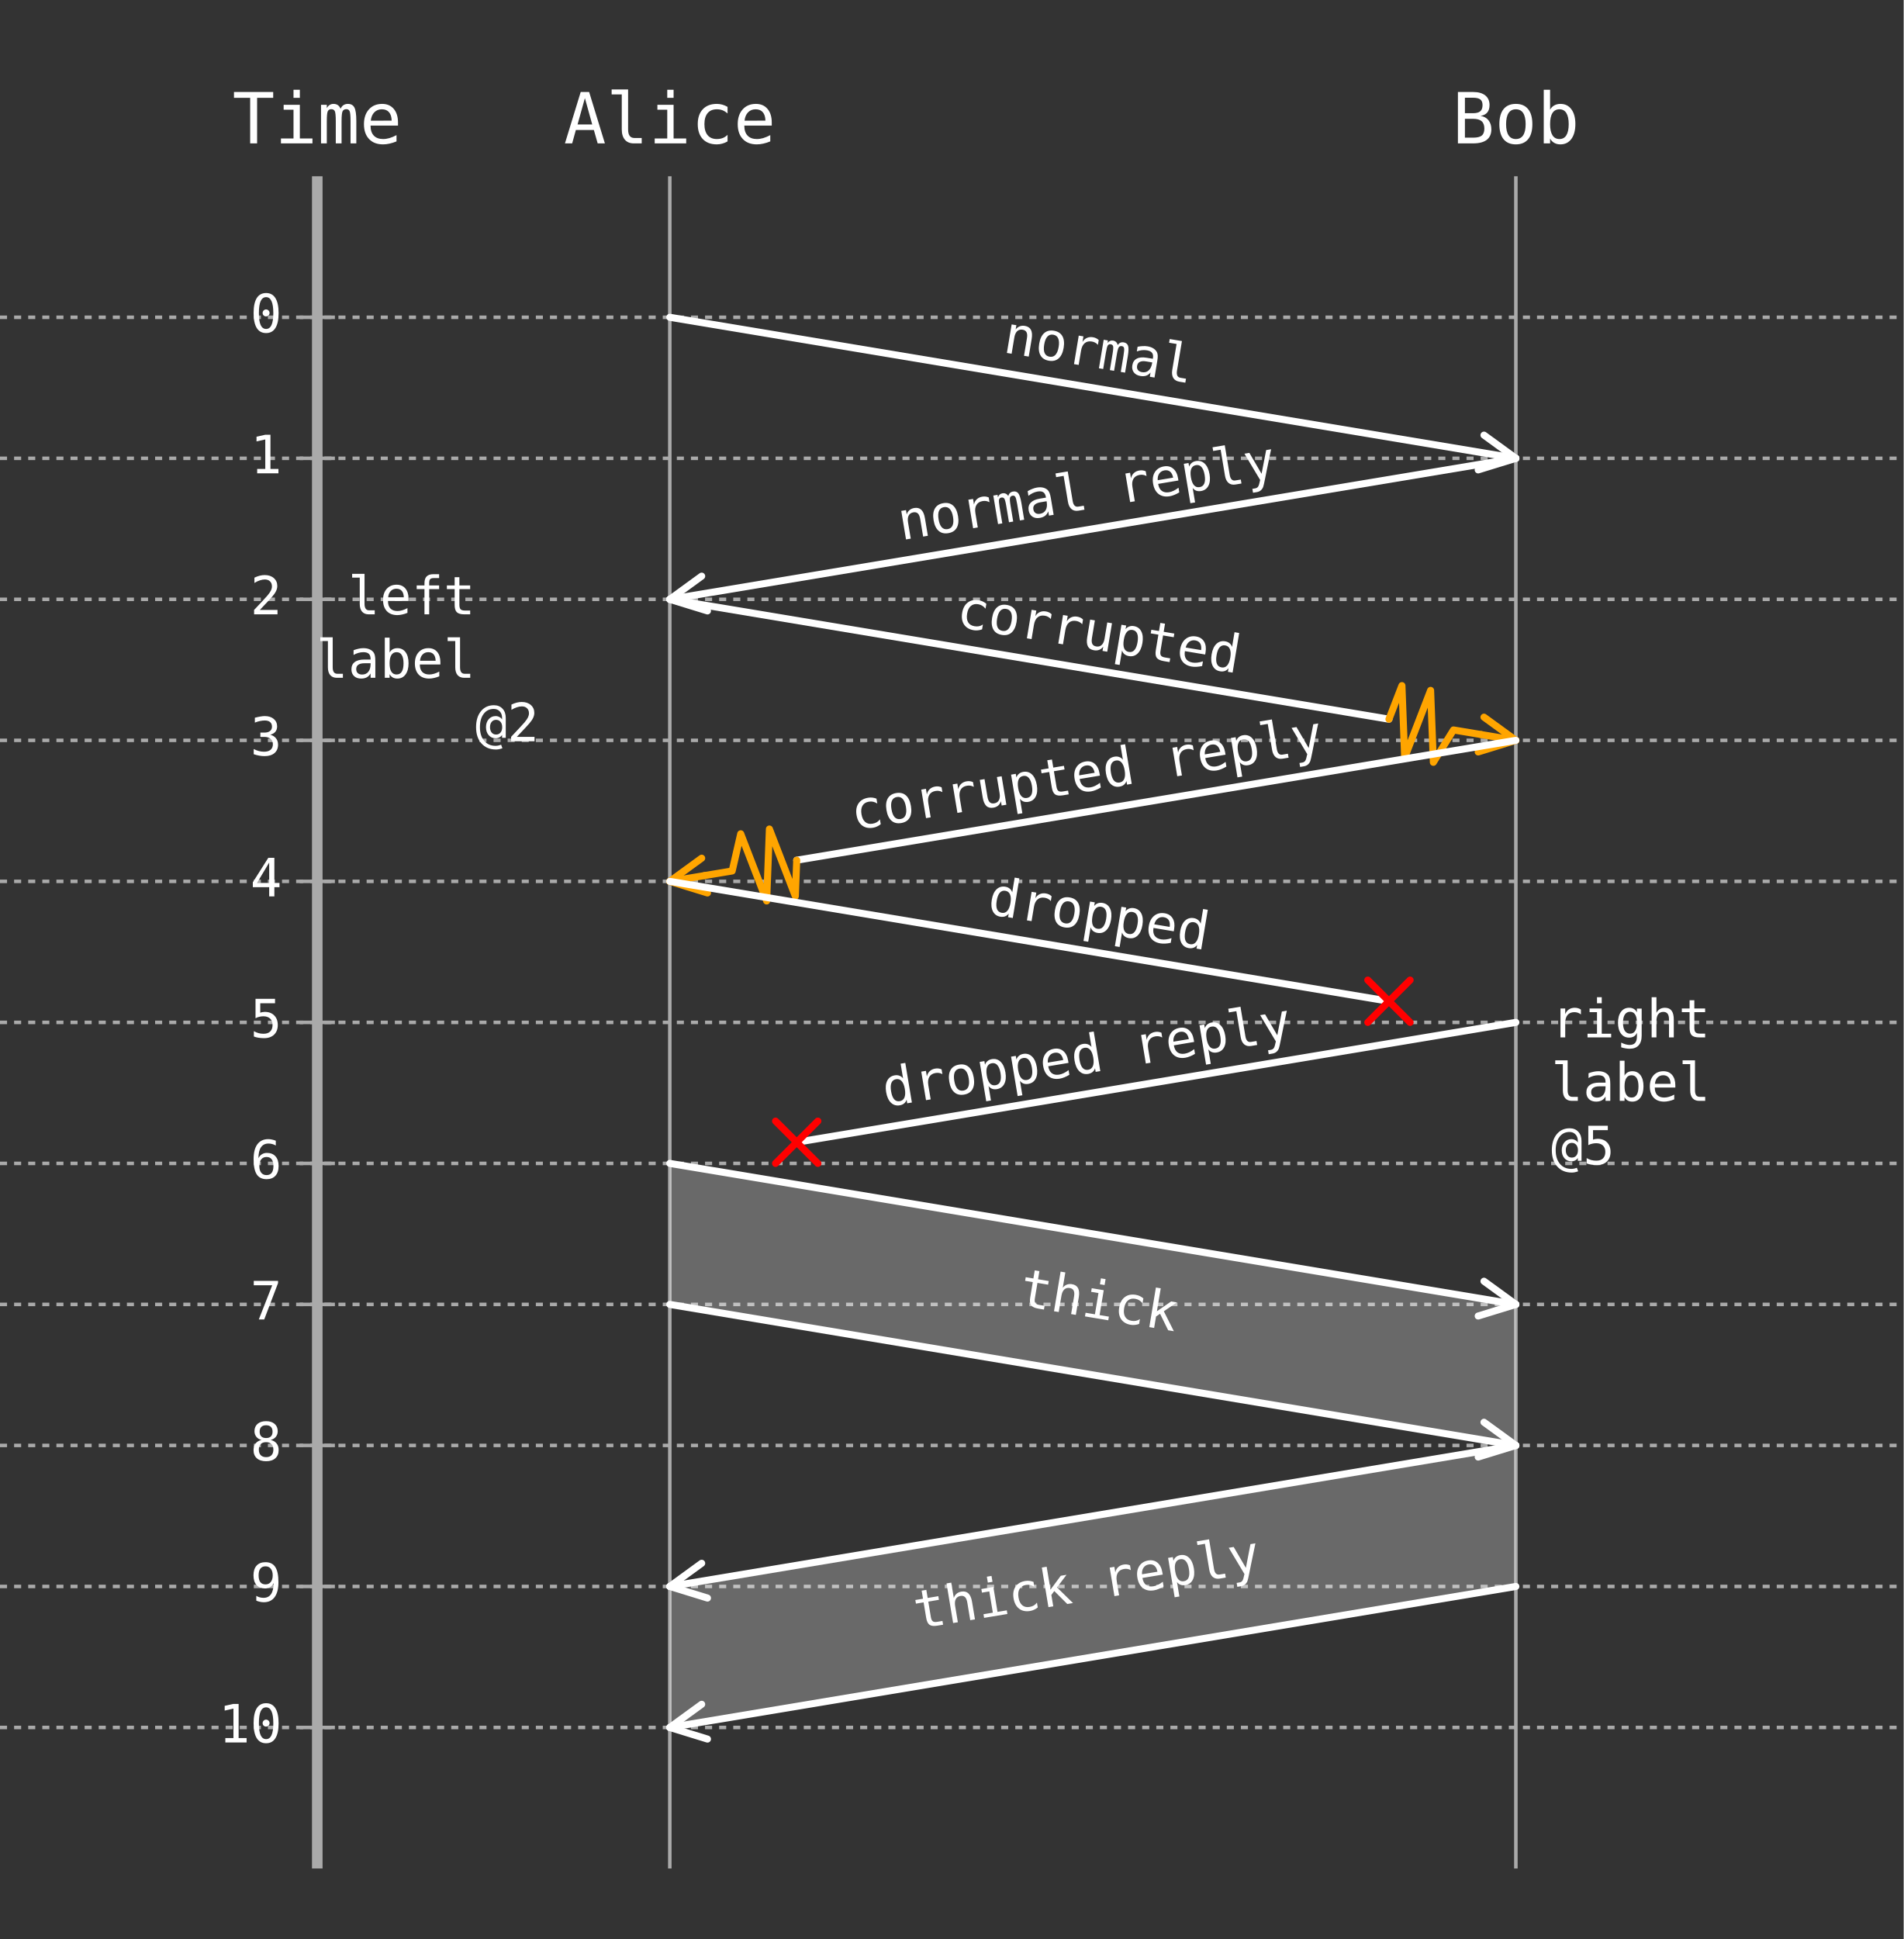
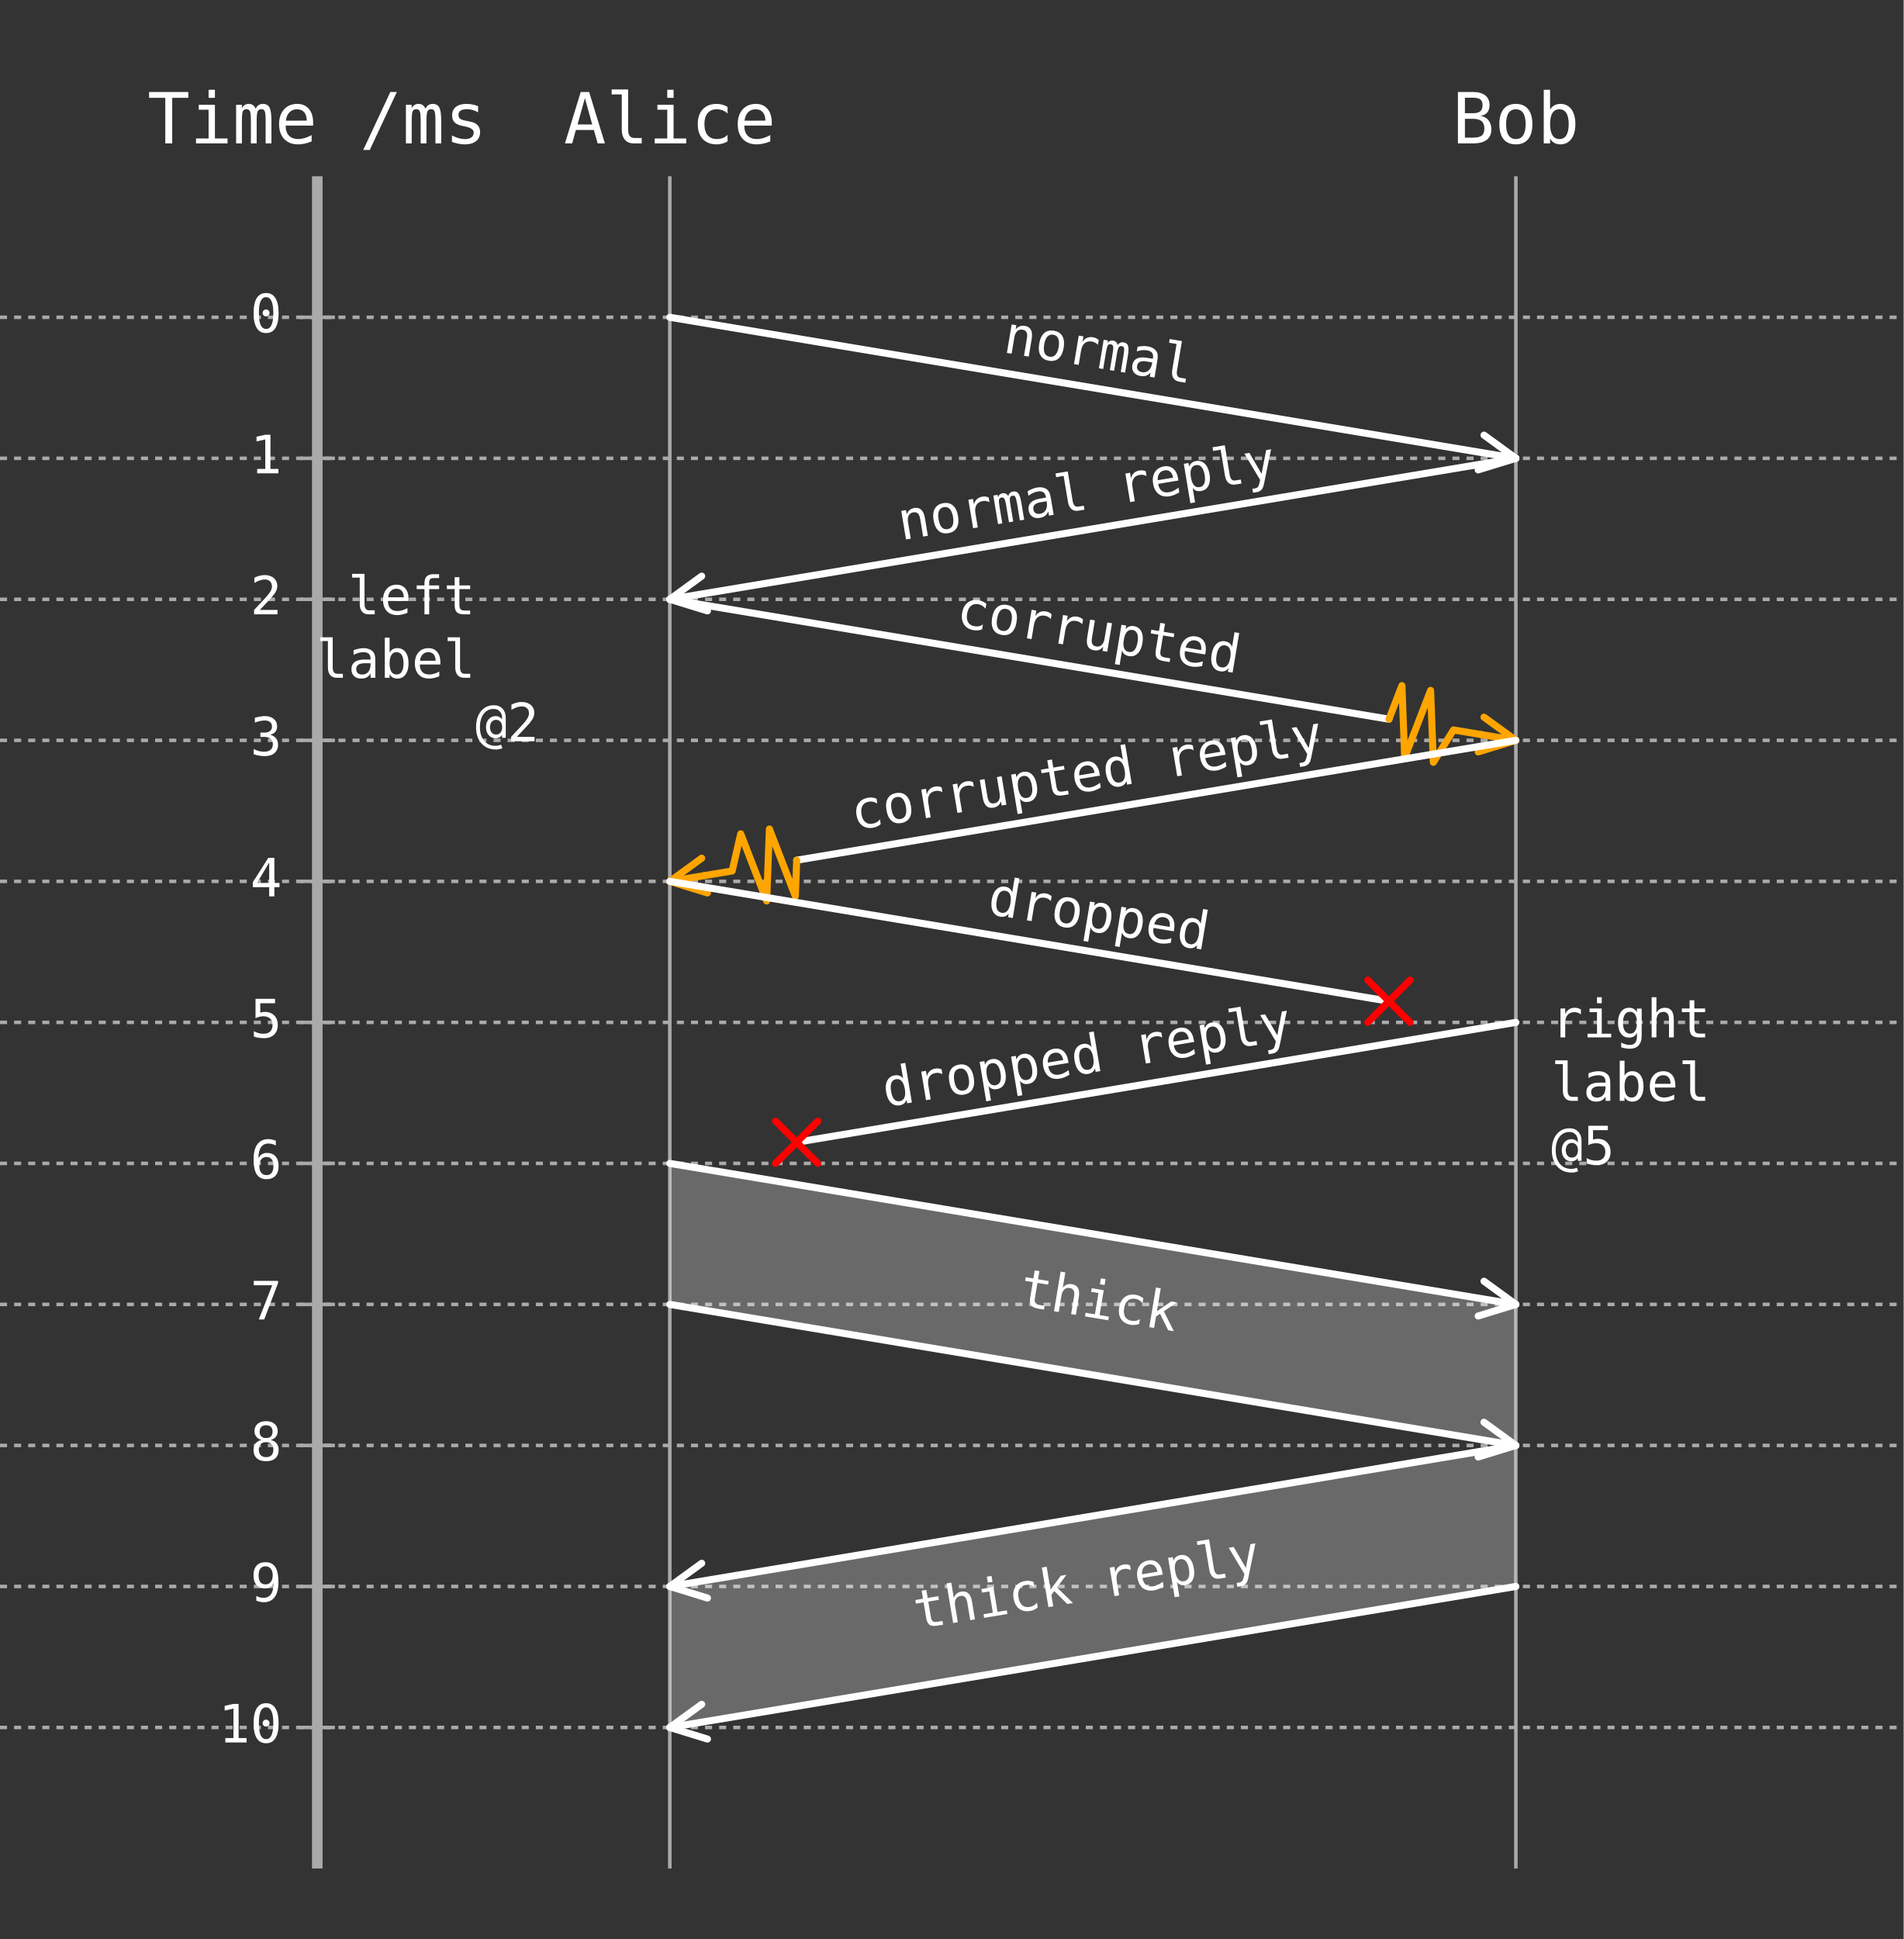
<svg xmlns="http://www.w3.org/2000/svg" class="protocol-diagram" viewBox="0 0 540 550" width="100%" height="100%" preserveAspectRatio="xMidYMid meet">
  <rect width="100%" height="100%" fill="#333333" />
  <line stroke="#aaaaaa" stroke-dasharray="2" x1="0" y1="90" x2="540" y2="90" />
  <line stroke="#aaaaaa" stroke-dasharray="2" x1="0" y1="130" x2="540" y2="130" />
  <line stroke="#aaaaaa" stroke-dasharray="2" x1="0" y1="170" x2="540" y2="170" />
  <line stroke="#aaaaaa" stroke-dasharray="2" x1="0" y1="210" x2="540" y2="210" />
  <line stroke="#aaaaaa" stroke-dasharray="2" x1="0" y1="250" x2="540" y2="250" />
  <line stroke="#aaaaaa" stroke-dasharray="2" x1="0" y1="290" x2="540" y2="290" />
  <line stroke="#aaaaaa" stroke-dasharray="2" x1="0" y1="330" x2="540" y2="330" />
  <line stroke="#aaaaaa" stroke-dasharray="2" x1="0" y1="370" x2="540" y2="370" />
  <line stroke="#aaaaaa" stroke-dasharray="2" x1="0" y1="410" x2="540" y2="410" />
  <line stroke="#aaaaaa" stroke-dasharray="2" x1="0" y1="450" x2="540" y2="450" />
  <line stroke="#aaaaaa" stroke-dasharray="2" x1="0" y1="490" x2="540" y2="490" />
  <text x="90" y="35" text-anchor="middle" dominant-baseline="middle" font-family="JetBrains Mono, monospace" fill="white" font-size="20">
-   Time 
+   Time /ms
</text>
  <line stroke="#aaaaaa" stroke-width="3" x1="90" y1="50" x2="90" y2="530" />
  <line stroke="#aaaaaa" x1="85" y1="90" x2="95" y2="90" />
  <text x="80" y="90" text-anchor="end" dominant-baseline="middle" font-family="JetBrains Mono, monospace" fill="white" font-size="15">
  0
</text>
  <line stroke="#aaaaaa" x1="85" y1="130" x2="95" y2="130" />
  <text x="80" y="130" text-anchor="end" dominant-baseline="middle" font-family="JetBrains Mono, monospace" fill="white" font-size="15">
  1
</text>
  <line stroke="#aaaaaa" x1="85" y1="170" x2="95" y2="170" />
  <text x="80" y="170" text-anchor="end" dominant-baseline="middle" font-family="JetBrains Mono, monospace" fill="white" font-size="15">
  2
</text>
  <line stroke="#aaaaaa" x1="85" y1="210" x2="95" y2="210" />
  <text x="80" y="210" text-anchor="end" dominant-baseline="middle" font-family="JetBrains Mono, monospace" fill="white" font-size="15">
  3
</text>
  <line stroke="#aaaaaa" x1="85" y1="250" x2="95" y2="250" />
  <text x="80" y="250" text-anchor="end" dominant-baseline="middle" font-family="JetBrains Mono, monospace" fill="white" font-size="15">
  4
</text>
  <line stroke="#aaaaaa" x1="85" y1="290" x2="95" y2="290" />
  <text x="80" y="290" text-anchor="end" dominant-baseline="middle" font-family="JetBrains Mono, monospace" fill="white" font-size="15">
  5
</text>
  <line stroke="#aaaaaa" x1="85" y1="330" x2="95" y2="330" />
  <text x="80" y="330" text-anchor="end" dominant-baseline="middle" font-family="JetBrains Mono, monospace" fill="white" font-size="15">
  6
</text>
  <line stroke="#aaaaaa" x1="85" y1="370" x2="95" y2="370" />
  <text x="80" y="370" text-anchor="end" dominant-baseline="middle" font-family="JetBrains Mono, monospace" fill="white" font-size="15">
  7
</text>
  <line stroke="#aaaaaa" x1="85" y1="410" x2="95" y2="410" />
  <text x="80" y="410" text-anchor="end" dominant-baseline="middle" font-family="JetBrains Mono, monospace" fill="white" font-size="15">
  8
</text>
  <line stroke="#aaaaaa" x1="85" y1="450" x2="95" y2="450" />
  <text x="80" y="450" text-anchor="end" dominant-baseline="middle" font-family="JetBrains Mono, monospace" fill="white" font-size="15">
  9
</text>
  <line stroke="#aaaaaa" x1="85" y1="490" x2="95" y2="490" />
  <text x="80" y="490" text-anchor="end" dominant-baseline="middle" font-family="JetBrains Mono, monospace" fill="white" font-size="15">
  10
</text>
  <text x="190" y="35" text-anchor="middle" dominant-baseline="middle" font-family="JetBrains Mono, monospace" fill="white" font-size="20">
  Alice
</text>
  <line stroke="#aaaaaa" x1="190" y1="50" x2="190" y2="530" />
  <text x="430" y="35" text-anchor="middle" dominant-baseline="middle" font-family="JetBrains Mono, monospace" fill="white" font-size="20">
  Bob
</text>
  <line stroke="#aaaaaa" x1="430" y1="50" x2="430" y2="530" />
  <g stroke="white" stroke-width="2" fill="none" stroke-linecap="round">
    <line x1="190" y1="90" x2="430" y2="130" />
    <line x1="430" y1="130" x2="419.314" y2="133.288" />
    <line x1="430" y1="130" x2="420.958" y2="123.424" />
  </g>
  <text x="311.644" y="100.136" text-anchor="middle" dominant-baseline="middle" font-family="JetBrains Mono, monospace" transform="rotate(9.462322 311.644 100.1361)" fill="white" font-size="15">
  normal
</text>
  <g stroke="white" stroke-width="2" fill="none" stroke-linecap="round">
    <line x1="430" y1="130" x2="190" y2="170" />
    <line x1="190" y1="170" x2="199.042" y2="163.424" />
    <line x1="190" y1="170" x2="200.686" y2="173.288" />
  </g>
  <text x="308.356" y="140.136" text-anchor="middle" dominant-baseline="middle" font-family="JetBrains Mono, monospace" transform="rotate(350.5377 308.356 140.1361)" fill="white" font-size="15">
  normal reply
</text>
  <g stroke="white" stroke-width="2" fill="none" stroke-linecap="round" stroke-linejoin="round">
    <line x1="190" y1="170" x2="394" y2="204" />
    <path stroke="orange" d="M 394 204 L 397.678 194.475 L 398.458 214.881 L 405.814 195.831 L 406.594 216.237 L 412.306 207.051 L 420.136 208.356" />
    <line stroke="orange" x1="420.136" y1="208.356" x2="430" y2="210" />
    <line stroke="orange" x1="430" y1="210" x2="419.314" y2="213.288" />
    <line stroke="orange" x1="430" y1="210" x2="420.958" y2="203.424" />
  </g>
  <text x="311.644" y="180.136" text-anchor="middle" dominant-baseline="middle" font-family="JetBrains Mono, monospace" transform="rotate(9.462322 311.644 180.1361)" fill="white" font-size="15">
  corrupted
</text>
  <g stroke="white" stroke-width="2" fill="none" stroke-linecap="round" stroke-linejoin="round">
    <line x1="430" y1="210" x2="226" y2="244" />
    <path stroke="orange" d="M 226 244 L 225.61 254.203 L 218.254 235.153 L 217.474 255.559 L 210.118 236.509 L 207.694 247.051 L 199.864 248.356" />
    <line stroke="orange" x1="199.864" y1="248.356" x2="190" y2="250" />
    <line stroke="orange" x1="190" y1="250" x2="199.042" y2="243.424" />
    <line stroke="orange" x1="190" y1="250" x2="200.686" y2="253.288" />
  </g>
  <text x="308.356" y="220.136" text-anchor="middle" dominant-baseline="middle" font-family="JetBrains Mono, monospace" transform="rotate(350.5377 308.356 220.1361)" fill="white" font-size="15">
  corrupted reply
</text>
  <g stroke="white" stroke-width="2" fill="none" stroke-linecap="round">
    <line x1="190" y1="250" x2="394" y2="284" />
    <line stroke="red" x1="388" y1="278" x2="400" y2="290" />
    <line stroke="red" x1="388" y1="290" x2="400" y2="278" />
  </g>
  <text x="311.644" y="260.136" text-anchor="middle" dominant-baseline="middle" font-family="JetBrains Mono, monospace" transform="rotate(9.462322 311.644 260.1361)" fill="white" font-size="15">
  dropped
</text>
  <g stroke="white" stroke-width="2" fill="none" stroke-linecap="round">
    <line x1="430" y1="290" x2="226" y2="324" />
    <line stroke="red" x1="220" y1="318" x2="232" y2="330" />
    <line stroke="red" x1="220" y1="330" x2="232" y2="318" />
  </g>
  <text x="308.356" y="300.136" text-anchor="middle" dominant-baseline="middle" font-family="JetBrains Mono, monospace" transform="rotate(350.5377 308.356 300.1361)" fill="white" font-size="15">
  dropped reply
</text>
  <g stroke="white" stroke-width="2" fill="none" stroke-linecap="round">
    <polygon stroke="none" fill="#ffffff44" points="190,330 430,370 430,410 190,370" />
    <line x1="190" y1="330" x2="430" y2="370" />
    <line x1="430" y1="370" x2="419.314" y2="373.288" />
    <line x1="430" y1="370" x2="420.958" y2="363.424" />
    <line x1="190" y1="370" x2="430" y2="410" />
    <line x1="430" y1="410" x2="419.314" y2="413.288" />
    <line x1="430" y1="410" x2="420.958" y2="403.424" />
  </g>
  <text x="311.644" y="369.728" text-anchor="middle" dominant-baseline="middle" font-family="JetBrains Mono, monospace" transform="rotate(9.462322 311.644 369.7279)" fill="white" font-size="15">
  thick
</text>
  <g stroke="white" stroke-width="2" fill="none" stroke-linecap="round">
    <polygon stroke="none" fill="#ffffff44" points="430,410 190,450 190,490 430,450" />
    <line x1="430" y1="410" x2="190" y2="450" />
    <line x1="190" y1="450" x2="199.042" y2="443.424" />
    <line x1="190" y1="450" x2="200.686" y2="453.288" />
    <line x1="430" y1="450" x2="190" y2="490" />
    <line x1="190" y1="490" x2="199.042" y2="483.424" />
    <line x1="190" y1="490" x2="200.686" y2="493.288" />
  </g>
  <text x="308.356" y="449.728" text-anchor="middle" dominant-baseline="middle" font-family="JetBrains Mono, monospace" transform="rotate(350.5377 308.356 449.7279)" fill="white" font-size="15">
  thick reply
</text>
  <text xml:space="preserve" text-anchor="end" dominant-baseline="middle" font-family="JetBrains Mono, monospace" fill="white" font-size="15">
    <tspan x="180" y="170">left</tspan>
    <tspan x="180" y="188">label</tspan>
    <tspan x="180" y="206">@2</tspan>
  </text>
  <text xml:space="preserve" text-anchor="start" dominant-baseline="middle" font-family="JetBrains Mono, monospace" fill="white" font-size="15">
    <tspan x="440" y="290">right</tspan>
    <tspan x="440" y="308">label</tspan>
    <tspan x="440" y="326">@5</tspan>
  </text>
</svg>
